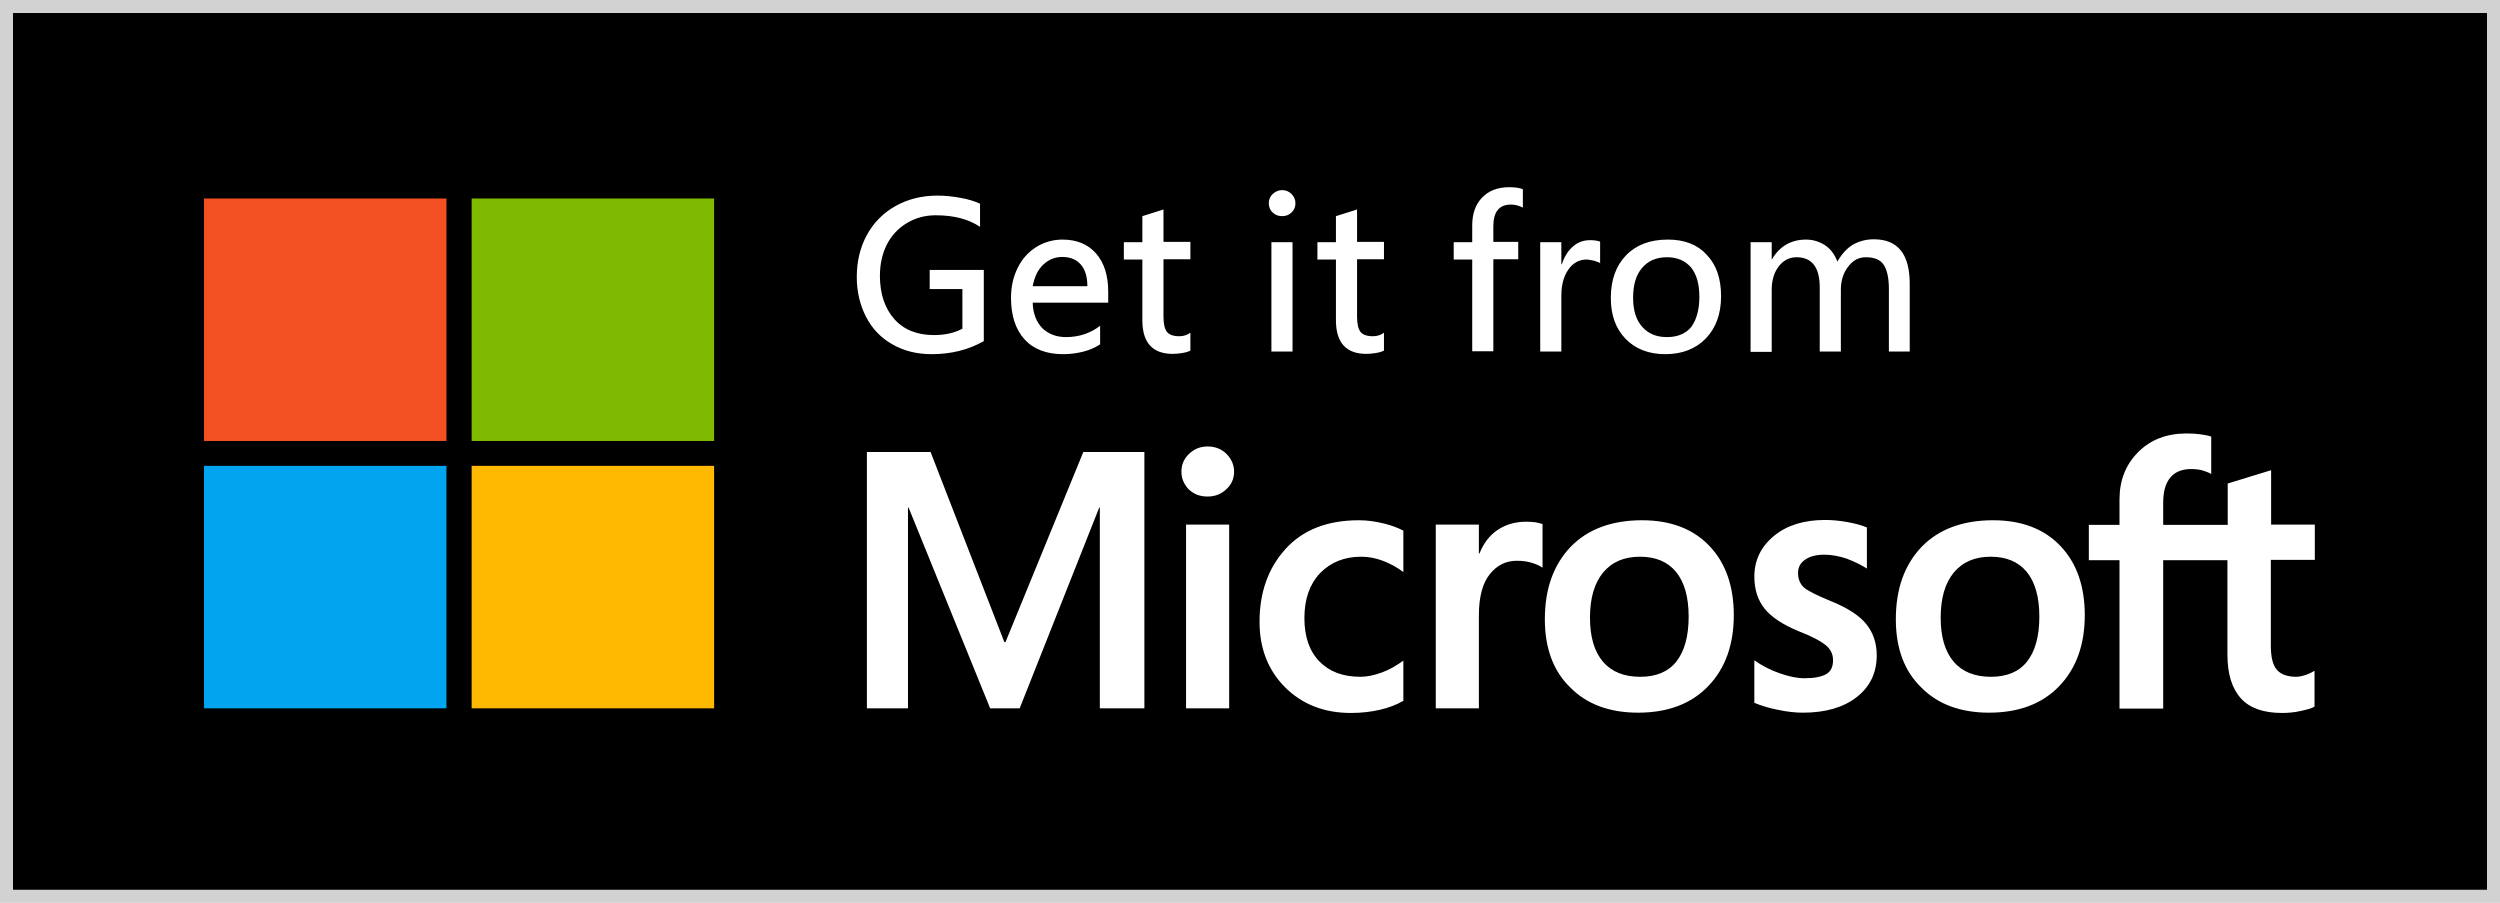
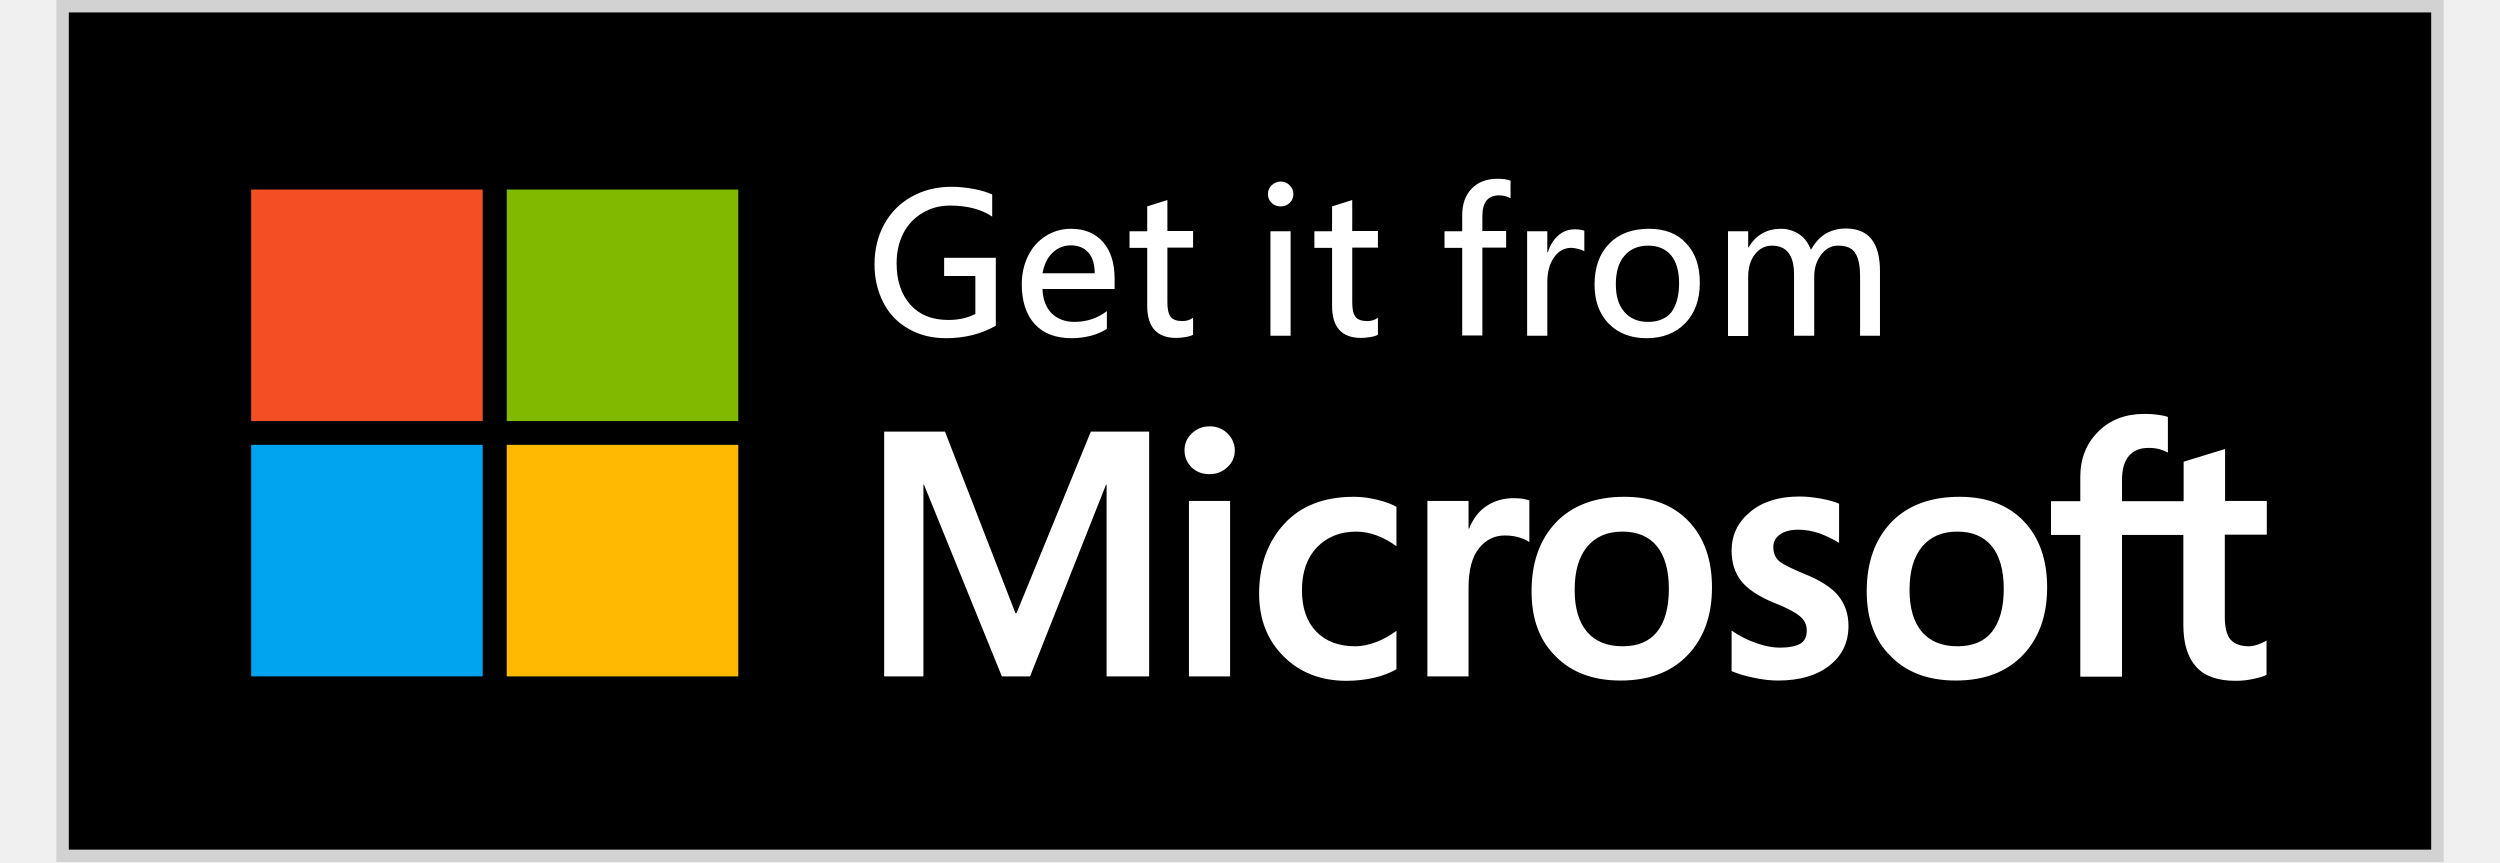
- <svg xmlns="http://www.w3.org/2000/svg" viewBox="0 0 864 312">
+ <svg xmlns="http://www.w3.org/2000/svg" width="116" height="40" viewBox="0 0 864 312">
  <path d="M2.3 2.3h859.5v307.5H2.3z" />
  <path fill="#D2D2D2" d="M4.5 4.5h855v303H4.5V4.5zM0 312h864V0H0v312z" />
  <defs>
    <path id="a" d="M0 0h864v312H0z" />
  </defs>
  <g>
    <path fill="#F25022" d="M70.5 68.6h83.8v83.8H70.5z" />
    <path fill="#7FBA00" d="M163 68.6h83.8v83.8H163z" />
    <path fill="#00A4EF" d="M70.5 161h83.8v83.8H70.5z" />
    <path fill="#FFB900" d="M163 161h83.8v83.8H163z" />
    <path fill="#FFF" d="M408.3 163c0-2.5.9-4.5 2.7-6.2 1.8-1.7 3.9-2.5 6.4-2.5 2.6 0 4.8.9 6.5 2.6 1.7 1.7 2.6 3.8 2.6 6.1 0 2.4-.9 4.5-2.7 6.1-1.8 1.7-3.9 2.5-6.5 2.5s-4.7-.8-6.5-2.5c-1.6-1.7-2.5-3.7-2.5-6.1m16.5 81.8h-14.9v-63.5h14.9v63.5zM470.2 233.9c2.2 0 4.7-.5 7.4-1.5s5.1-2.4 7.4-4.1v13.9c-2.4 1.4-5.1 2.4-8.1 3.1-3 .7-6.4 1.1-10 1.1-9.3 0-16.9-3-22.8-8.9-5.9-5.9-8.8-13.5-8.8-22.6 0-10.2 3-18.6 9-25.2 6-6.6 14.4-9.9 25.4-9.9 2.8 0 5.6.4 8.5 1.1 2.9.7 5.1 1.6 6.8 2.5v14.3c-2.3-1.7-4.7-3-7.1-3.9-2.4-.9-4.9-1.4-7.4-1.4-5.9 0-10.6 1.9-14.3 5.7-3.6 3.8-5.4 9-5.4 15.5 0 6.4 1.7 11.4 5.2 15 3.5 3.6 8.2 5.3 14.2 5.3M527.5 180.3c1.2 0 2.3.1 3.2.2.9.2 1.8.4 2.4.6v15.1c-.8-.6-1.9-1.1-3.4-1.6s-3.3-.8-5.5-.8c-3.7 0-6.8 1.5-9.3 4.6-2.5 3.1-3.8 7.8-3.8 14.3v32.1h-14.9v-63.5h14.9v10h.2c1.4-3.5 3.4-6.2 6.2-8.1 2.8-1.9 6.1-2.9 10-2.9M533.9 214c0-10.5 3-18.8 8.9-25 5.9-6.1 14.2-9.2 24.7-9.2 9.9 0 17.7 3 23.3 8.9 5.6 5.9 8.4 13.9 8.4 23.9 0 10.3-3 18.5-8.9 24.6-5.9 6.1-14 9.1-24.2 9.1-9.8 0-17.7-2.9-23.4-8.7-5.9-5.7-8.8-13.6-8.8-23.6m15.6-.5c0 6.6 1.5 11.7 4.5 15.2s7.3 5.2 12.9 5.2c5.4 0 9.6-1.7 12.4-5.2s4.3-8.7 4.3-15.6c0-6.8-1.5-12-4.4-15.5-2.9-3.5-7.1-5.2-12.4-5.2-5.5 0-9.7 1.8-12.8 5.5-3 3.7-4.5 8.8-4.5 15.6M621.4 198c0 2.1.7 3.8 2 5 1.4 1.2 4.4 2.7 9 4.6 6 2.4 10.2 5.1 12.6 8.1 2.4 3 3.6 6.6 3.6 10.8 0 6-2.3 10.8-6.9 14.4-4.6 3.6-10.8 5.4-18.6 5.4-2.6 0-5.5-.3-8.7-1-3.2-.6-5.9-1.5-8.1-2.4v-14.7c2.7 1.9 5.6 3.4 8.8 4.5 3.1 1.1 6 1.7 8.5 1.7 3.4 0 5.9-.5 7.5-1.4 1.6-.9 2.4-2.5 2.4-4.8 0-2.1-.8-3.8-2.5-5.2-1.7-1.4-4.8-3.1-9.5-4.9-5.5-2.3-9.4-4.9-11.7-7.8-2.3-2.9-3.5-6.6-3.5-11 0-5.7 2.3-10.4 6.8-14.1 4.5-3.7 10.4-5.5 17.7-5.5 2.2 0 4.7.2 7.5.7 2.8.5 5.1 1.1 6.9 1.9v14.2c-2-1.3-4.3-2.4-6.9-3.4-2.6-.9-5.3-1.4-7.8-1.4-2.8 0-5.1.6-6.6 1.7-1.7 1.1-2.5 2.7-2.5 4.6M655.2 214c0-10.5 3-18.8 8.9-25 5.9-6.1 14.2-9.2 24.7-9.2 9.9 0 17.7 3 23.3 8.9 5.6 5.9 8.4 13.9 8.4 23.9 0 10.3-3 18.5-8.9 24.6-5.9 6.1-14 9.1-24.2 9.1-9.8 0-17.7-2.9-23.4-8.7-5.9-5.7-8.8-13.6-8.8-23.6m15.5-.5c0 6.6 1.5 11.7 4.5 15.2s7.3 5.2 12.9 5.2c5.4 0 9.6-1.7 12.4-5.2s4.3-8.7 4.3-15.6c0-6.8-1.5-12-4.4-15.5s-7.1-5.2-12.4-5.2c-5.5 0-9.7 1.8-12.8 5.5-3 3.7-4.5 8.8-4.5 15.6M769.8 193.6v32.6c0 6.8 1.6 11.8 4.7 15.2 3.1 3.4 7.9 5 14.2 5 2.1 0 4.3-.2 6.5-.7 2.2-.5 3.8-.9 4.7-1.5v-12.4c-.9.6-2 1.1-3.2 1.5-1.2.4-2.3.6-3.1.6-3 0-5.3-.8-6.7-2.4-1.4-1.6-2.1-4.4-2.1-8.3v-29.7H800v-12.2h-15.1v-18.8l-15 4.6v14.3h-22.3v-7.7c0-3.8.8-6.7 2.5-8.7 1.7-2 4.1-2.9 7.2-2.9 1.6 0 3 .2 4.3.6 1.2.4 2.1.8 2.6 1.1v-12.9c-1.1-.4-2.3-.6-3.7-.8-1.4-.2-3-.3-4.8-.3-6.8 0-12.4 2.1-16.7 6.4-4.3 4.3-6.5 9.7-6.5 16.4v8.8h-10.6v12.2h10.6v51.3h15.1v-51.3h22.2zM395.5 156.2v88.6h-15.4v-69.4h-.2l-27.5 69.4h-10.2L314 175.4h-.2v69.4h-14.2v-88.6h22l25.5 65.7h.4l26.9-65.7zM340 117.9c-5.3 3-11.3 4.5-18 4.5-5.1 0-9.6-1.1-13.6-3.4-3.9-2.2-7-5.4-9.1-9.5-2.1-4.1-3.2-8.7-3.2-13.8 0-5.4 1.2-10.3 3.5-14.5s5.6-7.6 9.9-10c4.3-2.4 9.1-3.6 14.5-3.6 2.7 0 5.4.3 8.1.8 2.7.5 4.9 1.2 6.6 2v8c-4-2.7-9.1-4-15.3-4-3.7 0-7 .9-10 2.7-3 1.8-5.3 4.3-6.9 7.4-1.6 3.2-2.4 6.8-2.4 10.8 0 6.3 1.7 11.3 5 15 3.3 3.7 7.9 5.5 13.7 5.5 3.7 0 7-.7 9.8-2.2V99.9h-11.3v-6.6H340v24.6zM383.1 104.6h-26.2c.1 3.8 1.3 6.7 3.3 8.8 2.1 2 4.8 3.1 8.2 3.1 4.5 0 8.4-1.3 11.8-3.9v6.4c-1.5 1-3.4 1.9-5.7 2.5-2.3.6-4.7.9-7.1.9-5.7 0-10.2-1.7-13.3-5.1-3.1-3.4-4.7-8.2-4.7-14.4 0-3.8.8-7.3 2.3-10.3 1.5-3.1 3.7-5.5 6.4-7.2 2.7-1.7 5.8-2.6 9.1-2.6 4.9 0 8.8 1.6 11.6 4.8 2.8 3.2 4.2 7.6 4.2 13.3v3.7zm-7.3-5.7c0-3.3-.8-5.8-2.3-7.5-1.5-1.7-3.6-2.6-6.4-2.6-2.5 0-4.7.9-6.6 2.7s-3 4.3-3.6 7.4h18.9zM411.5 121.1c-.7.4-1.6.7-2.9.9-1.2.2-2.3.3-3.3.3-7 0-10.5-3.9-10.5-11.6v-21h-6.4v-6h6.4v-9l7.3-2.3v11.2h9.3v6h-9.3v19.8c0 2.5.4 4.3 1.2 5.3.8 1 2.2 1.5 4.3 1.5 1.4 0 2.7-.4 3.8-1.2v6.1zM447.7 70.3c0 1.2-.4 2.2-1.3 3.1-.9.9-2 1.3-3.3 1.3-1.3 0-2.4-.4-3.3-1.3-.9-.8-1.3-1.9-1.3-3.2 0-1.3.5-2.4 1.4-3.2.9-.8 2-1.3 3.2-1.3 1.2 0 2.3.4 3.2 1.3 1 1 1.4 2 1.4 3.3m-1 51.2h-7.3V83.7h7.3v37.8zM478.4 121.1c-.7.4-1.6.7-2.9.9-1.2.2-2.3.3-3.3.3-7 0-10.5-3.9-10.5-11.6v-21h-6.4v-6h6.4v-9l7.3-2.3v11.2h9.3v6H469v19.8c0 2.5.4 4.3 1.2 5.3.8 1 2.2 1.5 4.3 1.5 1.4 0 2.7-.4 3.8-1.2v6.1zM526.2 71.7c-1.2-.6-2.5-1-4-1-4.1 0-6.1 2.5-6.1 7.5v5.4h8.6v6h-8.6v31.8h-7.3V89.7h-6.4v-6h6.4v-5.8c0-4 1.1-7.2 3.4-9.6 2.3-2.4 5.4-3.6 9.4-3.6 2 0 3.5.2 4.7.7v6.3zM553.1 91c-.4-.3-1.2-.6-2.2-.9-1-.2-1.9-.4-2.6-.4-2.6 0-4.7 1.2-6.3 3.5-1.6 2.3-2.4 5.3-2.4 9v19.3h-7.3V83.7h7.3v7.6h.2c.8-2.6 2.1-4.6 3.8-6.1 1.7-1.5 3.7-2.2 5.9-2.2 1.5 0 2.7.2 3.5.5V91zM594.8 102.4c0 6.1-1.8 11-5.3 14.6-3.5 3.6-8.2 5.4-14 5.4-5.7 0-10.3-1.8-13.7-5.3-3.4-3.5-5.1-8.2-5.1-14.1 0-6.3 1.8-11.2 5.3-14.8 3.5-3.6 8.3-5.4 14.4-5.4 5.7 0 10.2 1.7 13.4 5.2 3.4 3.5 5 8.3 5 14.4m-7.5.2c0-4.5-1-7.9-2.9-10.2-2-2.3-4.7-3.5-8.3-3.5-3.6 0-6.5 1.2-8.6 3.7-2.1 2.4-3.1 5.9-3.1 10.3 0 4.3 1 7.6 3.1 10 2.1 2.4 4.9 3.6 8.6 3.6 3.7 0 6.5-1.2 8.4-3.5 1.8-2.5 2.8-5.9 2.8-10.4M660.1 121.5h-7.3V100c0-3.9-.6-6.7-1.8-8.5-1.2-1.8-3.3-2.6-6.2-2.6-2.4 0-4.5 1.1-6.1 3.3-1.7 2.2-2.5 4.9-2.5 7.9v21.4h-7.3V99.3c0-6.9-2.7-10.4-8-10.4-2.5 0-4.6 1.1-6.2 3.2s-2.4 4.8-2.4 8.1v21.4H605V83.7h7.3v5.9h.1c2.7-4.6 6.7-6.8 11.8-6.8 2.4 0 4.6.7 6.6 2 1.9 1.3 3.3 3.2 4.2 5.6 1.5-2.6 3.2-4.5 5.3-5.8 2.1-1.2 4.5-1.9 7.3-1.9 8.3 0 12.4 5.1 12.4 15.4v23.4z" />
  </g>
</svg>
